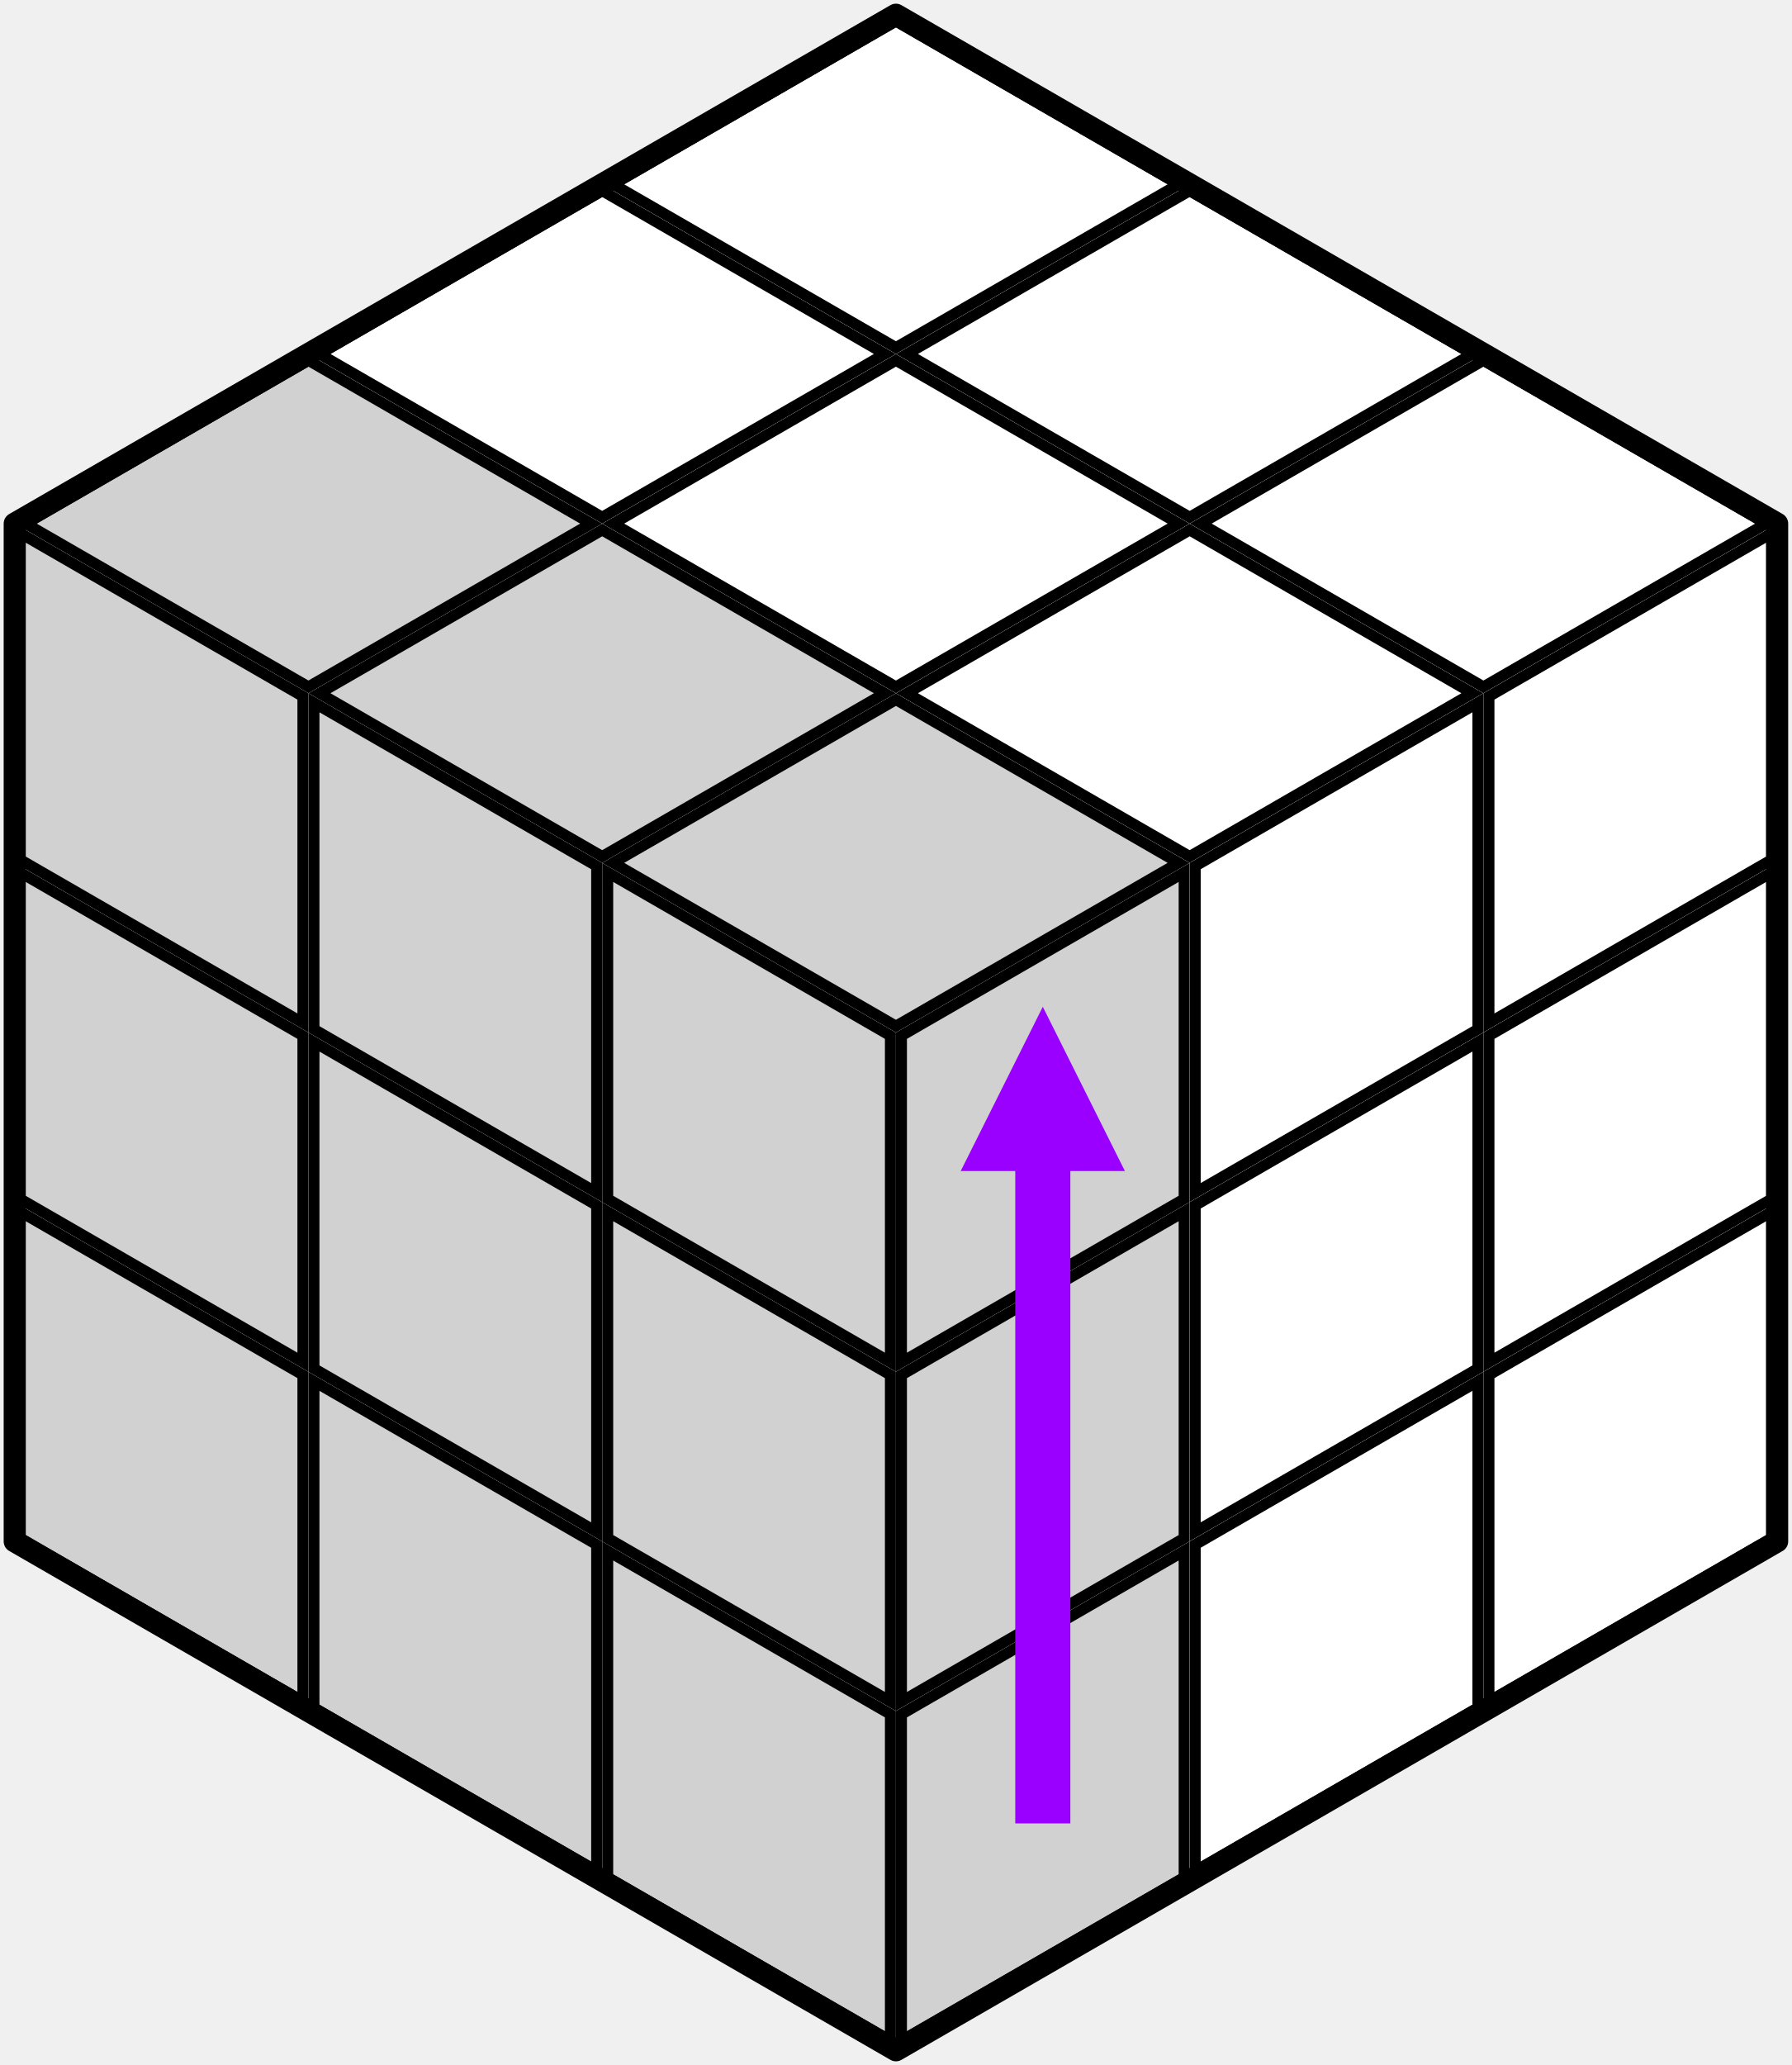
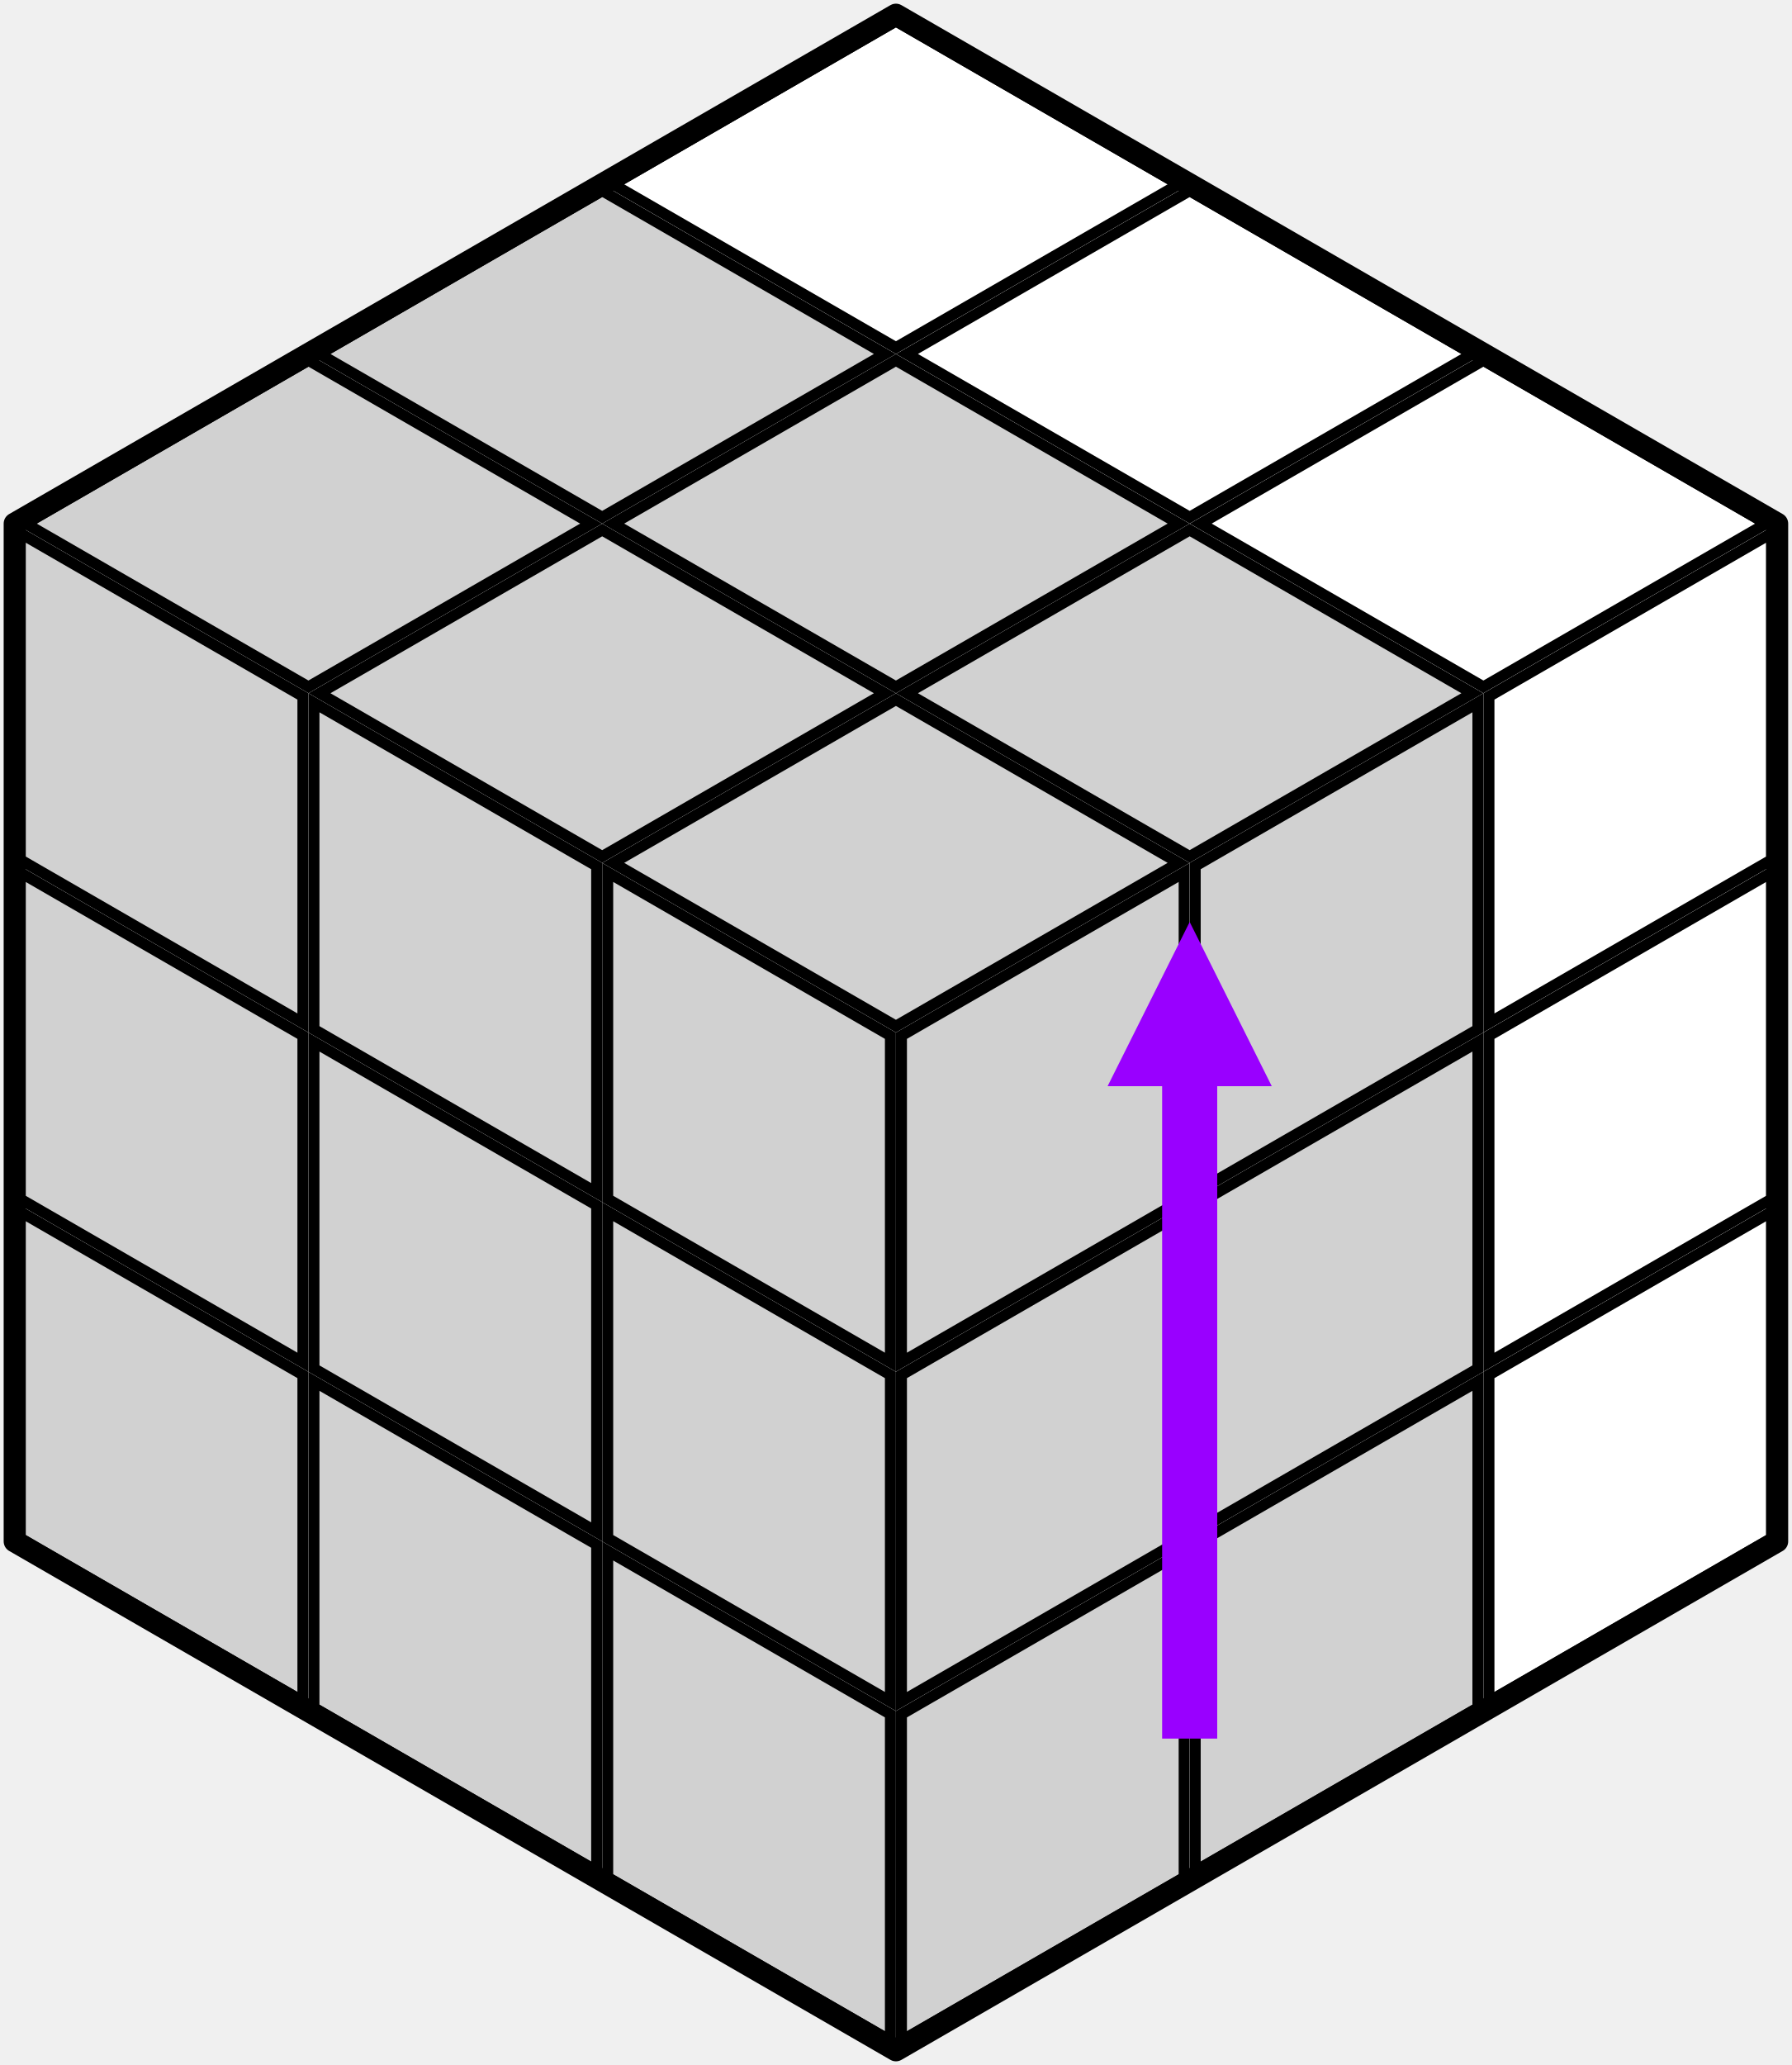
<svg xmlns="http://www.w3.org/2000/svg" style="isolation:isolate" viewBox="-1 -1 122 140.564" width="122pt" height="140.564pt">
  <defs>
-     <clipPath id="_clipPath_3b6AXSAga100q0TemDtUpu3efLNbyEj2">
+     <clipPath id="_clipPath_dycxAJL4E8kaL0Har92CzW0Q4mtOMkCl">
      <rect x="-1" y="-1" width="122" height="140.564" />
    </clipPath>
  </defs>
-   <g clip-path="url(#_clipPath_3b6AXSAga100q0TemDtUpu3efLNbyEj2)">
-     <mask id="_mask_aOILDOSprAVBEqv4otUlnGYkdQHYUgAP">
+   <g clip-path="url(#_clipPath_dycxAJL4E8kaL0Har92CzW0Q4mtOMkCl)">
+     <mask id="_mask_dHjupbgwScHOd3AxJLhIjv2oIf10YVIi">
      <path d=" M 40 127.017 L 40 103.923 L 60 115.47 L 60 138.564 L 40 127.017 Z " fill="white" stroke="none" />
    </mask>
    <path d=" M 40 127.017 L 40 103.923 L 60 115.47 L 60 138.564 L 40 127.017 Z " fill="rgb(209,209,209)" />
-     <path d=" M 40 127.017 L 40 103.923 L 60 115.47 L 60 138.564 L 40 127.017 Z " fill="rgb(209,209,209)" mask="url(#_mask_aOILDOSprAVBEqv4otUlnGYkdQHYUgAP)" vector-effect="non-scaling-stroke" stroke-width="2" stroke="rgb(0,0,0)" stroke-linejoin="round" stroke-linecap="round" stroke-miterlimit="3" />
-     <mask id="_mask_ImzUuE6YxFF5VLQgPJBgFhgqSdRaPEhO">
+     <path d=" M 40 127.017 L 40 103.923 L 60 115.47 L 60 138.564 L 40 127.017 Z " fill="rgb(209,209,209)" mask="url(#_mask_dHjupbgwScHOd3AxJLhIjv2oIf10YVIi)" vector-effect="non-scaling-stroke" stroke-width="2" stroke="rgb(0,0,0)" stroke-linejoin="round" stroke-linecap="round" stroke-miterlimit="3" />
+     <mask id="_mask_acqdYXbjfnp7b4XofVw0udmwM3chI7xF">
      <path d=" M 40 103.923 L 40 80.829 L 60 92.376 L 60 115.47 L 40 103.923 Z " fill="white" stroke="none" />
    </mask>
    <path d=" M 40 103.923 L 40 80.829 L 60 92.376 L 60 115.47 L 40 103.923 Z " fill="rgb(209,209,209)" />
-     <path d=" M 40 103.923 L 40 80.829 L 60 92.376 L 60 115.47 L 40 103.923 Z " fill="rgb(209,209,209)" mask="url(#_mask_ImzUuE6YxFF5VLQgPJBgFhgqSdRaPEhO)" vector-effect="non-scaling-stroke" stroke-width="2" stroke="rgb(0,0,0)" stroke-linejoin="round" stroke-linecap="round" stroke-miterlimit="3" />
-     <mask id="_mask_MQ1KiIKlJmpRJOEtJ7OumFOMnUhDSvcE">
+     <path d=" M 40 103.923 L 40 80.829 L 60 92.376 L 60 115.47 L 40 103.923 Z " fill="rgb(209,209,209)" mask="url(#_mask_acqdYXbjfnp7b4XofVw0udmwM3chI7xF)" vector-effect="non-scaling-stroke" stroke-width="2" stroke="rgb(0,0,0)" stroke-linejoin="round" stroke-linecap="round" stroke-miterlimit="3" />
+     <mask id="_mask_5IT9lFPGVphTKixgB2iywuTYaSFIs2tV">
      <path d=" M 40 80.829 L 40 57.735 L 60 69.282 L 60 92.376 L 40 80.829 Z " fill="white" stroke="none" />
    </mask>
    <path d=" M 40 80.829 L 40 57.735 L 60 69.282 L 60 92.376 L 40 80.829 Z " fill="rgb(209,209,209)" />
-     <path d=" M 40 80.829 L 40 57.735 L 60 69.282 L 60 92.376 L 40 80.829 Z " fill="rgb(209,209,209)" mask="url(#_mask_MQ1KiIKlJmpRJOEtJ7OumFOMnUhDSvcE)" vector-effect="non-scaling-stroke" stroke-width="2" stroke="rgb(0,0,0)" stroke-linejoin="round" stroke-linecap="round" stroke-miterlimit="3" />
-     <mask id="_mask_tPkU3jS1NkmKhd6s2AZvAJ3USfKG5BSO">
+     <path d=" M 40 80.829 L 40 57.735 L 60 69.282 L 60 92.376 L 40 80.829 Z " fill="rgb(209,209,209)" mask="url(#_mask_5IT9lFPGVphTKixgB2iywuTYaSFIs2tV)" vector-effect="non-scaling-stroke" stroke-width="2" stroke="rgb(0,0,0)" stroke-linejoin="round" stroke-linecap="round" stroke-miterlimit="3" />
+     <mask id="_mask_lGCKRX1VJxmSuOrtLi5BAhUmEadUF8Ox">
      <path d=" M 80 80.829 L 80 57.735 L 60 69.282 L 60 92.376 L 80 80.829 Z " fill="white" stroke="none" />
    </mask>
    <path d=" M 80 80.829 L 80 57.735 L 60 69.282 L 60 92.376 L 80 80.829 Z " fill="rgb(209,209,209)" />
-     <path d=" M 80 80.829 L 80 57.735 L 60 69.282 L 60 92.376 L 80 80.829 Z " fill="rgb(209,209,209)" mask="url(#_mask_tPkU3jS1NkmKhd6s2AZvAJ3USfKG5BSO)" vector-effect="non-scaling-stroke" stroke-width="2" stroke="rgb(0,0,0)" stroke-linejoin="round" stroke-linecap="round" stroke-miterlimit="3" />
-     <mask id="_mask_NE5OgDeBek20gUfuu0jO7TWORNcWW9Xl">
+     <path d=" M 80 80.829 L 80 57.735 L 60 69.282 L 60 92.376 L 80 80.829 Z " fill="rgb(209,209,209)" mask="url(#_mask_lGCKRX1VJxmSuOrtLi5BAhUmEadUF8Ox)" vector-effect="non-scaling-stroke" stroke-width="2" stroke="rgb(0,0,0)" stroke-linejoin="round" stroke-linecap="round" stroke-miterlimit="3" />
+     <mask id="_mask_hLrs2kTeE41Bk86DfT4z8LDMMnZMSzEq">
      <path d=" M 60 46.188 L 80 57.735 L 60 69.282 L 40 57.735 L 60 46.188 Z " fill="white" stroke="none" />
    </mask>
    <path d=" M 60 46.188 L 80 57.735 L 60 69.282 L 40 57.735 L 60 46.188 Z " fill="rgb(209,209,209)" />
-     <path d=" M 60 46.188 L 80 57.735 L 60 69.282 L 40 57.735 L 60 46.188 Z " fill="rgb(209,209,209)" mask="url(#_mask_NE5OgDeBek20gUfuu0jO7TWORNcWW9Xl)" vector-effect="non-scaling-stroke" stroke-width="2" stroke="rgb(0,0,0)" stroke-linejoin="round" stroke-linecap="round" stroke-miterlimit="3" />
-     <mask id="_mask_JRlw3xJecKasZ2l4Uol5ws5XeQnF59AD">
+     <path d=" M 60 46.188 L 80 57.735 L 60 69.282 L 40 57.735 L 60 46.188 Z " fill="rgb(209,209,209)" mask="url(#_mask_hLrs2kTeE41Bk86DfT4z8LDMMnZMSzEq)" vector-effect="non-scaling-stroke" stroke-width="2" stroke="rgb(0,0,0)" stroke-linejoin="round" stroke-linecap="round" stroke-miterlimit="3" />
+     <mask id="_mask_XyTFxw1x3UBoaFsMVO0lpfUc77GKDNkk">
      <path d=" M 80 34.641 L 100 46.188 L 80 57.735 L 60 46.188 L 80 34.641 Z " fill="white" stroke="none" />
    </mask>
-     <path d=" M 80 34.641 L 100 46.188 L 80 57.735 L 60 46.188 L 80 34.641 Z " fill="rgb(255,255,255)" />
-     <path d=" M 80 34.641 L 100 46.188 L 80 57.735 L 60 46.188 L 80 34.641 Z " fill="rgb(255,255,255)" mask="url(#_mask_JRlw3xJecKasZ2l4Uol5ws5XeQnF59AD)" vector-effect="non-scaling-stroke" stroke-width="2" stroke="rgb(0,0,0)" stroke-linejoin="round" stroke-linecap="round" stroke-miterlimit="3" />
-     <mask id="_mask_PewFshppzqfujMByq5w4J3bAc3ZXBtfF">
+     <path d=" M 80 34.641 L 100 46.188 L 80 57.735 L 60 46.188 L 80 34.641 Z " fill="rgb(209,209,209)" />
+     <path d=" M 80 34.641 L 100 46.188 L 80 57.735 L 60 46.188 L 80 34.641 Z " fill="rgb(209,209,209)" mask="url(#_mask_XyTFxw1x3UBoaFsMVO0lpfUc77GKDNkk)" vector-effect="non-scaling-stroke" stroke-width="2" stroke="rgb(0,0,0)" stroke-linejoin="round" stroke-linecap="round" stroke-miterlimit="3" />
+     <mask id="_mask_FA5sDqNMnzrFa7tvHIgy9I3iFd3B1qzF">
      <path d=" M 100 23.094 L 120 34.641 L 100 46.188 L 80 34.641 L 100 23.094 Z " fill="white" stroke="none" />
    </mask>
    <path d=" M 100 23.094 L 120 34.641 L 100 46.188 L 80 34.641 L 100 23.094 Z " fill="rgb(255,255,255)" />
-     <path d=" M 100 23.094 L 120 34.641 L 100 46.188 L 80 34.641 L 100 23.094 Z " fill="rgb(255,255,255)" mask="url(#_mask_PewFshppzqfujMByq5w4J3bAc3ZXBtfF)" vector-effect="non-scaling-stroke" stroke-width="2" stroke="rgb(0,0,0)" stroke-linejoin="round" stroke-linecap="round" stroke-miterlimit="3" />
-     <mask id="_mask_HBPFe0eZyPNyrDtsEoUpup1B6dTMgfgN">
+     <path d=" M 100 23.094 L 120 34.641 L 100 46.188 L 80 34.641 L 100 23.094 Z " fill="rgb(255,255,255)" mask="url(#_mask_FA5sDqNMnzrFa7tvHIgy9I3iFd3B1qzF)" vector-effect="non-scaling-stroke" stroke-width="2" stroke="rgb(0,0,0)" stroke-linejoin="round" stroke-linecap="round" stroke-miterlimit="3" />
+     <mask id="_mask_FwqHcTPDcegJagfKYHulnXn9OspdWY3t">
      <path d=" M 40 34.641 L 60 46.188 L 40 57.735 L 20 46.188 L 40 34.641 Z " fill="white" stroke="none" />
    </mask>
    <path d=" M 40 34.641 L 60 46.188 L 40 57.735 L 20 46.188 L 40 34.641 Z " fill="rgb(209,209,209)" />
-     <path d=" M 40 34.641 L 60 46.188 L 40 57.735 L 20 46.188 L 40 34.641 Z " fill="rgb(209,209,209)" mask="url(#_mask_HBPFe0eZyPNyrDtsEoUpup1B6dTMgfgN)" vector-effect="non-scaling-stroke" stroke-width="2" stroke="rgb(0,0,0)" stroke-linejoin="round" stroke-linecap="round" stroke-miterlimit="3" />
-     <mask id="_mask_W40JpPcLmye9uXhIl7SxiLrUf3jsOj66">
+     <path d=" M 40 34.641 L 60 46.188 L 40 57.735 L 20 46.188 L 40 34.641 Z " fill="rgb(209,209,209)" mask="url(#_mask_FwqHcTPDcegJagfKYHulnXn9OspdWY3t)" vector-effect="non-scaling-stroke" stroke-width="2" stroke="rgb(0,0,0)" stroke-linejoin="round" stroke-linecap="round" stroke-miterlimit="3" />
+     <mask id="_mask_c931lMBx4Ebd2hP6A5CizqR4JVJbrKLC">
      <path d=" M 60 23.094 L 80 34.641 L 60 46.188 L 40 34.641 L 60 23.094 Z " fill="white" stroke="none" />
    </mask>
-     <path d=" M 60 23.094 L 80 34.641 L 60 46.188 L 40 34.641 L 60 23.094 Z " fill="rgb(255,255,255)" />
-     <path d=" M 60 23.094 L 80 34.641 L 60 46.188 L 40 34.641 L 60 23.094 Z " fill="rgb(255,255,255)" mask="url(#_mask_W40JpPcLmye9uXhIl7SxiLrUf3jsOj66)" vector-effect="non-scaling-stroke" stroke-width="2" stroke="rgb(0,0,0)" stroke-linejoin="round" stroke-linecap="round" stroke-miterlimit="3" />
-     <mask id="_mask_bIaJg1xCP01ekNE4LzypkGvV5uCcCyDS">
+     <path d=" M 60 23.094 L 80 34.641 L 60 46.188 L 40 34.641 L 60 23.094 Z " fill="rgb(209,209,209)" />
+     <path d=" M 60 23.094 L 80 34.641 L 60 46.188 L 40 34.641 L 60 23.094 Z " fill="rgb(209,209,209)" mask="url(#_mask_c931lMBx4Ebd2hP6A5CizqR4JVJbrKLC)" vector-effect="non-scaling-stroke" stroke-width="2" stroke="rgb(0,0,0)" stroke-linejoin="round" stroke-linecap="round" stroke-miterlimit="3" />
+     <mask id="_mask_qifkWQzfzovTgT1AFv4RZJLYkn26KuNL">
      <path d=" M 80 11.547 L 100 23.094 L 80 34.641 L 60 23.094 L 80 11.547 Z " fill="white" stroke="none" />
    </mask>
    <path d=" M 80 11.547 L 100 23.094 L 80 34.641 L 60 23.094 L 80 11.547 Z " fill="rgb(255,255,255)" />
-     <path d=" M 80 11.547 L 100 23.094 L 80 34.641 L 60 23.094 L 80 11.547 Z " fill="rgb(255,255,255)" mask="url(#_mask_bIaJg1xCP01ekNE4LzypkGvV5uCcCyDS)" vector-effect="non-scaling-stroke" stroke-width="2" stroke="rgb(0,0,0)" stroke-linejoin="round" stroke-linecap="round" stroke-miterlimit="3" />
-     <mask id="_mask_nWldpgEmgmYv1AsX3Aj6QTMMpxZwOGsq">
+     <path d=" M 80 11.547 L 100 23.094 L 80 34.641 L 60 23.094 L 80 11.547 Z " fill="rgb(255,255,255)" mask="url(#_mask_qifkWQzfzovTgT1AFv4RZJLYkn26KuNL)" vector-effect="non-scaling-stroke" stroke-width="2" stroke="rgb(0,0,0)" stroke-linejoin="round" stroke-linecap="round" stroke-miterlimit="3" />
+     <mask id="_mask_LkfQkYJWcbS6k0K5yqZl9jZCx3sijkB4">
      <path d=" M 20 23.094 L 40 34.641 L 20 46.188 L 0 34.641 L 20 23.094 Z " fill="white" stroke="none" />
    </mask>
    <path d=" M 20 23.094 L 40 34.641 L 20 46.188 L 0 34.641 L 20 23.094 Z " fill="rgb(209,209,209)" />
-     <path d=" M 20 23.094 L 40 34.641 L 20 46.188 L 0 34.641 L 20 23.094 Z " fill="rgb(209,209,209)" mask="url(#_mask_nWldpgEmgmYv1AsX3Aj6QTMMpxZwOGsq)" vector-effect="non-scaling-stroke" stroke-width="2" stroke="rgb(0,0,0)" stroke-linejoin="round" stroke-linecap="round" stroke-miterlimit="3" />
-     <mask id="_mask_JMOIRMxxBKC9SEmuwfGlbgCp02B9ipeh">
+     <path d=" M 20 23.094 L 40 34.641 L 20 46.188 L 0 34.641 L 20 23.094 Z " fill="rgb(209,209,209)" mask="url(#_mask_LkfQkYJWcbS6k0K5yqZl9jZCx3sijkB4)" vector-effect="non-scaling-stroke" stroke-width="2" stroke="rgb(0,0,0)" stroke-linejoin="round" stroke-linecap="round" stroke-miterlimit="3" />
+     <mask id="_mask_xuUeyd7czbFe8PAEdnc5DPzcbUGlNgwS">
      <path d=" M 40 11.547 L 60 23.094 L 40 34.641 L 20 23.094 L 40 11.547 Z " fill="white" stroke="none" />
    </mask>
-     <path d=" M 40 11.547 L 60 23.094 L 40 34.641 L 20 23.094 L 40 11.547 Z " fill="rgb(255,255,255)" />
-     <path d=" M 40 11.547 L 60 23.094 L 40 34.641 L 20 23.094 L 40 11.547 Z " fill="rgb(255,255,255)" mask="url(#_mask_JMOIRMxxBKC9SEmuwfGlbgCp02B9ipeh)" vector-effect="non-scaling-stroke" stroke-width="2" stroke="rgb(0,0,0)" stroke-linejoin="round" stroke-linecap="round" stroke-miterlimit="3" />
-     <mask id="_mask_6UZROS4ulKQCxzlMJkaBizhCOqViqgU9">
+     <path d=" M 40 11.547 L 60 23.094 L 40 34.641 L 20 23.094 L 40 11.547 Z " fill="rgb(209,209,209)" />
+     <path d=" M 40 11.547 L 60 23.094 L 40 34.641 L 20 23.094 L 40 11.547 Z " fill="rgb(209,209,209)" mask="url(#_mask_xuUeyd7czbFe8PAEdnc5DPzcbUGlNgwS)" vector-effect="non-scaling-stroke" stroke-width="2" stroke="rgb(0,0,0)" stroke-linejoin="round" stroke-linecap="round" stroke-miterlimit="3" />
+     <mask id="_mask_vSdKRlMSw6NtTI9gu34R6cIl6oUTo8En">
      <path d=" M 60 0 L 80 11.547 L 60 23.094 L 40 11.547 L 60 0 Z " fill="white" stroke="none" />
    </mask>
    <path d=" M 60 0 L 80 11.547 L 60 23.094 L 40 11.547 L 60 0 Z " fill="rgb(255,255,255)" />
-     <path d=" M 60 0 L 80 11.547 L 60 23.094 L 40 11.547 L 60 0 Z " fill="rgb(255,255,255)" mask="url(#_mask_6UZROS4ulKQCxzlMJkaBizhCOqViqgU9)" vector-effect="non-scaling-stroke" stroke-width="2" stroke="rgb(0,0,0)" stroke-linejoin="round" stroke-linecap="round" stroke-miterlimit="3" />
-     <mask id="_mask_eg1Utz5aUATPJh8c3F8pepub9W7mYwC8">
+     <path d=" M 60 0 L 80 11.547 L 60 23.094 L 40 11.547 L 60 0 Z " fill="rgb(255,255,255)" mask="url(#_mask_vSdKRlMSw6NtTI9gu34R6cIl6oUTo8En)" vector-effect="non-scaling-stroke" stroke-width="2" stroke="rgb(0,0,0)" stroke-linejoin="round" stroke-linecap="round" stroke-miterlimit="3" />
+     <mask id="_mask_QQqGGqHCAUxswwZZAIYXmU39pNhCTECV">
      <path d=" M 100 69.282 L 100 46.188 L 80 57.735 L 80 80.829 L 100 69.282 Z " fill="white" stroke="none" />
    </mask>
-     <path d=" M 100 69.282 L 100 46.188 L 80 57.735 L 80 80.829 L 100 69.282 Z " fill="rgb(255,255,255)" />
-     <path d=" M 100 69.282 L 100 46.188 L 80 57.735 L 80 80.829 L 100 69.282 Z " fill="rgb(255,255,255)" mask="url(#_mask_eg1Utz5aUATPJh8c3F8pepub9W7mYwC8)" vector-effect="non-scaling-stroke" stroke-width="2" stroke="rgb(0,0,0)" stroke-linejoin="round" stroke-linecap="round" stroke-miterlimit="3" />
-     <mask id="_mask_PQmM7zTFsaNunc9Pvs6WOyXkJJhP1OPD">
+     <path d=" M 100 69.282 L 100 46.188 L 80 57.735 L 80 80.829 L 100 69.282 Z " fill="rgb(209,209,209)" />
+     <path d=" M 100 69.282 L 100 46.188 L 80 57.735 L 80 80.829 L 100 69.282 Z " fill="rgb(209,209,209)" mask="url(#_mask_QQqGGqHCAUxswwZZAIYXmU39pNhCTECV)" vector-effect="non-scaling-stroke" stroke-width="2" stroke="rgb(0,0,0)" stroke-linejoin="round" stroke-linecap="round" stroke-miterlimit="3" />
+     <mask id="_mask_PwkH0fxR8K6PZKfrwyiFDzj1DkFNG8Me">
      <path d=" M 120 57.735 L 120 34.641 L 100 46.188 L 100 69.282 L 120 57.735 Z " fill="white" stroke="none" />
    </mask>
    <path d=" M 120 57.735 L 120 34.641 L 100 46.188 L 100 69.282 L 120 57.735 Z " fill="rgb(255,255,255)" />
-     <path d=" M 120 57.735 L 120 34.641 L 100 46.188 L 100 69.282 L 120 57.735 Z " fill="rgb(255,255,255)" mask="url(#_mask_PQmM7zTFsaNunc9Pvs6WOyXkJJhP1OPD)" vector-effect="non-scaling-stroke" stroke-width="2" stroke="rgb(0,0,0)" stroke-linejoin="round" stroke-linecap="round" stroke-miterlimit="3" />
-     <mask id="_mask_MBoIof6k1KgXFaMsTzFsVjO3NriMxuhu">
+     <path d=" M 120 57.735 L 120 34.641 L 100 46.188 L 100 69.282 L 120 57.735 Z " fill="rgb(255,255,255)" mask="url(#_mask_PwkH0fxR8K6PZKfrwyiFDzj1DkFNG8Me)" vector-effect="non-scaling-stroke" stroke-width="2" stroke="rgb(0,0,0)" stroke-linejoin="round" stroke-linecap="round" stroke-miterlimit="3" />
+     <mask id="_mask_L84zB8RuEvl5ZxxhqRYq2fiqI9yKU72p">
      <path d=" M 80 103.923 L 80 80.829 L 60 92.376 L 60 115.47 L 80 103.923 Z " fill="white" stroke="none" />
    </mask>
    <path d=" M 80 103.923 L 80 80.829 L 60 92.376 L 60 115.47 L 80 103.923 Z " fill="rgb(209,209,209)" />
-     <path d=" M 80 103.923 L 80 80.829 L 60 92.376 L 60 115.47 L 80 103.923 Z " fill="rgb(209,209,209)" mask="url(#_mask_MBoIof6k1KgXFaMsTzFsVjO3NriMxuhu)" vector-effect="non-scaling-stroke" stroke-width="2" stroke="rgb(0,0,0)" stroke-linejoin="round" stroke-linecap="round" stroke-miterlimit="3" />
-     <mask id="_mask_9ZKbh3pFP6cK6mq2Jq8bgC5341vewfQJ">
+     <path d=" M 80 103.923 L 80 80.829 L 60 92.376 L 60 115.47 L 80 103.923 Z " fill="rgb(209,209,209)" mask="url(#_mask_L84zB8RuEvl5ZxxhqRYq2fiqI9yKU72p)" vector-effect="non-scaling-stroke" stroke-width="2" stroke="rgb(0,0,0)" stroke-linejoin="round" stroke-linecap="round" stroke-miterlimit="3" />
+     <mask id="_mask_8KACtcaCIZ4uil7okl6TSjK6RLHudGc3">
      <path d=" M 100 92.376 L 100 69.282 L 80 80.829 L 80 103.923 L 100 92.376 Z " fill="white" stroke="none" />
    </mask>
-     <path d=" M 100 92.376 L 100 69.282 L 80 80.829 L 80 103.923 L 100 92.376 Z " fill="rgb(255,255,255)" />
-     <path d=" M 100 92.376 L 100 69.282 L 80 80.829 L 80 103.923 L 100 92.376 Z " fill="rgb(255,255,255)" mask="url(#_mask_9ZKbh3pFP6cK6mq2Jq8bgC5341vewfQJ)" vector-effect="non-scaling-stroke" stroke-width="2" stroke="rgb(0,0,0)" stroke-linejoin="round" stroke-linecap="round" stroke-miterlimit="3" />
-     <mask id="_mask_M9NZeoTQDtorBHTduzZGOw4jE9CM4rTo">
+     <path d=" M 100 92.376 L 100 69.282 L 80 80.829 L 80 103.923 L 100 92.376 Z " fill="rgb(209,209,209)" />
+     <path d=" M 100 92.376 L 100 69.282 L 80 80.829 L 80 103.923 L 100 92.376 Z " fill="rgb(209,209,209)" mask="url(#_mask_8KACtcaCIZ4uil7okl6TSjK6RLHudGc3)" vector-effect="non-scaling-stroke" stroke-width="2" stroke="rgb(0,0,0)" stroke-linejoin="round" stroke-linecap="round" stroke-miterlimit="3" />
+     <mask id="_mask_sKMGGTKZrZMu78Hz1aXeRXUbfDSlzxTO">
      <path d=" M 120 80.829 L 120 57.735 L 100 69.282 L 100 92.376 L 120 80.829 Z " fill="white" stroke="none" />
    </mask>
    <path d=" M 120 80.829 L 120 57.735 L 100 69.282 L 100 92.376 L 120 80.829 Z " fill="rgb(255,255,255)" />
-     <path d=" M 120 80.829 L 120 57.735 L 100 69.282 L 100 92.376 L 120 80.829 Z " fill="rgb(255,255,255)" mask="url(#_mask_M9NZeoTQDtorBHTduzZGOw4jE9CM4rTo)" vector-effect="non-scaling-stroke" stroke-width="2" stroke="rgb(0,0,0)" stroke-linejoin="round" stroke-linecap="round" stroke-miterlimit="3" />
-     <mask id="_mask_3pIkxxUclsfshfYgTPa5uwbDp2Hg79IN">
+     <path d=" M 120 80.829 L 120 57.735 L 100 69.282 L 100 92.376 L 120 80.829 Z " fill="rgb(255,255,255)" mask="url(#_mask_sKMGGTKZrZMu78Hz1aXeRXUbfDSlzxTO)" vector-effect="non-scaling-stroke" stroke-width="2" stroke="rgb(0,0,0)" stroke-linejoin="round" stroke-linecap="round" stroke-miterlimit="3" />
+     <mask id="_mask_zOH9ufGUmmqtKbdzwIDu8wtAFMXZu7wi">
      <path d=" M 80 127.017 L 80 103.923 L 60 115.47 L 60 138.564 L 80 127.017 Z " fill="white" stroke="none" />
    </mask>
    <path d=" M 80 127.017 L 80 103.923 L 60 115.47 L 60 138.564 L 80 127.017 Z " fill="rgb(209,209,209)" />
-     <path d=" M 80 127.017 L 80 103.923 L 60 115.47 L 60 138.564 L 80 127.017 Z " fill="rgb(209,209,209)" mask="url(#_mask_3pIkxxUclsfshfYgTPa5uwbDp2Hg79IN)" vector-effect="non-scaling-stroke" stroke-width="2" stroke="rgb(0,0,0)" stroke-linejoin="round" stroke-linecap="round" stroke-miterlimit="3" />
-     <mask id="_mask_LtS8vcpHfuVh7sx7uaI5H1USOfCGHClU">
+     <path d=" M 80 127.017 L 80 103.923 L 60 115.47 L 60 138.564 L 80 127.017 Z " fill="rgb(209,209,209)" mask="url(#_mask_zOH9ufGUmmqtKbdzwIDu8wtAFMXZu7wi)" vector-effect="non-scaling-stroke" stroke-width="2" stroke="rgb(0,0,0)" stroke-linejoin="round" stroke-linecap="round" stroke-miterlimit="3" />
+     <mask id="_mask_bZ6D4vC0xHgSpd33NoDNgfX09KjHC3Ee">
      <path d=" M 100 115.47 L 100 92.376 L 80 103.923 L 80 127.017 L 100 115.47 Z " fill="white" stroke="none" />
    </mask>
-     <path d=" M 100 115.47 L 100 92.376 L 80 103.923 L 80 127.017 L 100 115.47 Z " fill="rgb(255,255,255)" />
-     <path d=" M 100 115.47 L 100 92.376 L 80 103.923 L 80 127.017 L 100 115.47 Z " fill="rgb(255,255,255)" mask="url(#_mask_LtS8vcpHfuVh7sx7uaI5H1USOfCGHClU)" vector-effect="non-scaling-stroke" stroke-width="2" stroke="rgb(0,0,0)" stroke-linejoin="round" stroke-linecap="round" stroke-miterlimit="3" />
-     <mask id="_mask_klPyTE9gKjcI3RV5WsC6rCVEuXIMLDyO">
+     <path d=" M 100 115.47 L 100 92.376 L 80 103.923 L 80 127.017 L 100 115.47 Z " fill="rgb(209,209,209)" />
+     <path d=" M 100 115.47 L 100 92.376 L 80 103.923 L 80 127.017 L 100 115.47 Z " fill="rgb(209,209,209)" mask="url(#_mask_bZ6D4vC0xHgSpd33NoDNgfX09KjHC3Ee)" vector-effect="non-scaling-stroke" stroke-width="2" stroke="rgb(0,0,0)" stroke-linejoin="round" stroke-linecap="round" stroke-miterlimit="3" />
+     <mask id="_mask_NIh7UEvEw6qLJMsPXjjsc6OBTToHr5I5">
      <path d=" M 120 103.923 L 120 80.829 L 100 92.376 L 100 115.47 L 120 103.923 Z " fill="white" stroke="none" />
    </mask>
    <path d=" M 120 103.923 L 120 80.829 L 100 92.376 L 100 115.47 L 120 103.923 Z " fill="rgb(255,255,255)" />
-     <path d=" M 120 103.923 L 120 80.829 L 100 92.376 L 100 115.47 L 120 103.923 Z " fill="rgb(255,255,255)" mask="url(#_mask_klPyTE9gKjcI3RV5WsC6rCVEuXIMLDyO)" vector-effect="non-scaling-stroke" stroke-width="2" stroke="rgb(0,0,0)" stroke-linejoin="round" stroke-linecap="round" stroke-miterlimit="3" />
-     <mask id="_mask_ELqfcAABBNKNXRkL5MLAKHVs2BTsemch">
+     <path d=" M 120 103.923 L 120 80.829 L 100 92.376 L 100 115.47 L 120 103.923 Z " fill="rgb(255,255,255)" mask="url(#_mask_NIh7UEvEw6qLJMsPXjjsc6OBTToHr5I5)" vector-effect="non-scaling-stroke" stroke-width="2" stroke="rgb(0,0,0)" stroke-linejoin="round" stroke-linecap="round" stroke-miterlimit="3" />
+     <mask id="_mask_yKYYhAMYyb7jkSXzrNbDQBg3CECSooCy">
      <path d=" M 20 115.47 L 20 92.376 L 40 103.923 L 40 127.017 L 20 115.47 Z " fill="white" stroke="none" />
    </mask>
    <path d=" M 20 115.47 L 20 92.376 L 40 103.923 L 40 127.017 L 20 115.47 Z " fill="rgb(209,209,209)" />
-     <path d=" M 20 115.47 L 20 92.376 L 40 103.923 L 40 127.017 L 20 115.47 Z " fill="rgb(209,209,209)" mask="url(#_mask_ELqfcAABBNKNXRkL5MLAKHVs2BTsemch)" vector-effect="non-scaling-stroke" stroke-width="2" stroke="rgb(0,0,0)" stroke-linejoin="round" stroke-linecap="round" stroke-miterlimit="3" />
-     <mask id="_mask_CWJxXKQuYsJkLDQYuZrpVFAzsjwC2Wow">
+     <path d=" M 20 115.47 L 20 92.376 L 40 103.923 L 40 127.017 L 20 115.47 Z " fill="rgb(209,209,209)" mask="url(#_mask_yKYYhAMYyb7jkSXzrNbDQBg3CECSooCy)" vector-effect="non-scaling-stroke" stroke-width="2" stroke="rgb(0,0,0)" stroke-linejoin="round" stroke-linecap="round" stroke-miterlimit="3" />
+     <mask id="_mask_UsTalM5MZDgrmEAv6Ba8xugpLCtx5S7r">
      <path d=" M 20 92.376 L 20 69.282 L 40 80.829 L 40 103.923 L 20 92.376 Z " fill="white" stroke="none" />
    </mask>
    <path d=" M 20 92.376 L 20 69.282 L 40 80.829 L 40 103.923 L 20 92.376 Z " fill="rgb(209,209,209)" />
-     <path d=" M 20 92.376 L 20 69.282 L 40 80.829 L 40 103.923 L 20 92.376 Z " fill="rgb(209,209,209)" mask="url(#_mask_CWJxXKQuYsJkLDQYuZrpVFAzsjwC2Wow)" vector-effect="non-scaling-stroke" stroke-width="2" stroke="rgb(0,0,0)" stroke-linejoin="round" stroke-linecap="round" stroke-miterlimit="3" />
-     <mask id="_mask_QIezZkRmq7FE0xjQ2IlR6iCCy7EBgiII">
+     <path d=" M 20 92.376 L 20 69.282 L 40 80.829 L 40 103.923 L 20 92.376 Z " fill="rgb(209,209,209)" mask="url(#_mask_UsTalM5MZDgrmEAv6Ba8xugpLCtx5S7r)" vector-effect="non-scaling-stroke" stroke-width="2" stroke="rgb(0,0,0)" stroke-linejoin="round" stroke-linecap="round" stroke-miterlimit="3" />
+     <mask id="_mask_6OY2DWyDrekz1K0ss887oZVgjWEmtPkK">
      <path d=" M 20 69.282 L 20 46.188 L 40 57.735 L 40 80.829 L 20 69.282 Z " fill="white" stroke="none" />
    </mask>
    <path d=" M 20 69.282 L 20 46.188 L 40 57.735 L 40 80.829 L 20 69.282 Z " fill="rgb(209,209,209)" />
-     <path d=" M 20 69.282 L 20 46.188 L 40 57.735 L 40 80.829 L 20 69.282 Z " fill="rgb(209,209,209)" mask="url(#_mask_QIezZkRmq7FE0xjQ2IlR6iCCy7EBgiII)" vector-effect="non-scaling-stroke" stroke-width="2" stroke="rgb(0,0,0)" stroke-linejoin="round" stroke-linecap="round" stroke-miterlimit="3" />
-     <mask id="_mask_DUjiBjrPch0nHe1nhe2wXigaZnFzE3ZD">
+     <path d=" M 20 69.282 L 20 46.188 L 40 57.735 L 40 80.829 L 20 69.282 Z " fill="rgb(209,209,209)" mask="url(#_mask_6OY2DWyDrekz1K0ss887oZVgjWEmtPkK)" vector-effect="non-scaling-stroke" stroke-width="2" stroke="rgb(0,0,0)" stroke-linejoin="round" stroke-linecap="round" stroke-miterlimit="3" />
+     <mask id="_mask_3TOJ3PNSVE4oa4bDycNC59qK5kKfP7ta">
      <path d=" M 0 103.923 L 0 80.829 L 20 92.376 L 20 115.47 L 0 103.923 Z " fill="white" stroke="none" />
    </mask>
    <path d=" M 0 103.923 L 0 80.829 L 20 92.376 L 20 115.47 L 0 103.923 Z " fill="rgb(209,209,209)" />
-     <path d=" M 0 103.923 L 0 80.829 L 20 92.376 L 20 115.47 L 0 103.923 Z " fill="rgb(209,209,209)" mask="url(#_mask_DUjiBjrPch0nHe1nhe2wXigaZnFzE3ZD)" vector-effect="non-scaling-stroke" stroke-width="2" stroke="rgb(0,0,0)" stroke-linejoin="round" stroke-linecap="round" stroke-miterlimit="3" />
-     <mask id="_mask_yooxuzZ4rnMOrDkm1qbikArsgi0sc5TV">
+     <path d=" M 0 103.923 L 0 80.829 L 20 92.376 L 20 115.47 L 0 103.923 Z " fill="rgb(209,209,209)" mask="url(#_mask_3TOJ3PNSVE4oa4bDycNC59qK5kKfP7ta)" vector-effect="non-scaling-stroke" stroke-width="2" stroke="rgb(0,0,0)" stroke-linejoin="round" stroke-linecap="round" stroke-miterlimit="3" />
+     <mask id="_mask_pvfUK0fagtjWjKDBbvxfRndMmtaDK4x5">
      <path d=" M 0 80.829 L 0 57.735 L 20 69.282 L 20 92.376 L 0 80.829 Z " fill="white" stroke="none" />
    </mask>
    <path d=" M 0 80.829 L 0 57.735 L 20 69.282 L 20 92.376 L 0 80.829 Z " fill="rgb(209,209,209)" />
-     <path d=" M 0 80.829 L 0 57.735 L 20 69.282 L 20 92.376 L 0 80.829 Z " fill="rgb(209,209,209)" mask="url(#_mask_yooxuzZ4rnMOrDkm1qbikArsgi0sc5TV)" vector-effect="non-scaling-stroke" stroke-width="2" stroke="rgb(0,0,0)" stroke-linejoin="round" stroke-linecap="round" stroke-miterlimit="3" />
-     <mask id="_mask_fIzjxEhLN4NDLMfy8O5tX5qkTsC0Ng0q">
+     <path d=" M 0 80.829 L 0 57.735 L 20 69.282 L 20 92.376 L 0 80.829 Z " fill="rgb(209,209,209)" mask="url(#_mask_pvfUK0fagtjWjKDBbvxfRndMmtaDK4x5)" vector-effect="non-scaling-stroke" stroke-width="2" stroke="rgb(0,0,0)" stroke-linejoin="round" stroke-linecap="round" stroke-miterlimit="3" />
+     <mask id="_mask_CNW63ixcIFtMcNFb0P7KgKuNdifvnEcI">
      <path d=" M 0 57.735 L 0 34.641 L 20 46.188 L 20 69.282 L 0 57.735 Z " fill="white" stroke="none" />
    </mask>
    <path d=" M 0 57.735 L 0 34.641 L 20 46.188 L 20 69.282 L 0 57.735 Z " fill="rgb(209,209,209)" />
-     <path d=" M 0 57.735 L 0 34.641 L 20 46.188 L 20 69.282 L 0 57.735 Z " fill="rgb(209,209,209)" mask="url(#_mask_fIzjxEhLN4NDLMfy8O5tX5qkTsC0Ng0q)" vector-effect="non-scaling-stroke" stroke-width="2" stroke="rgb(0,0,0)" stroke-linejoin="round" stroke-linecap="round" stroke-miterlimit="3" />
+     <path d=" M 0 57.735 L 0 34.641 L 20 46.188 L 20 69.282 L 0 57.735 Z " fill="rgb(209,209,209)" mask="url(#_mask_CNW63ixcIFtMcNFb0P7KgKuNdifvnEcI)" vector-effect="non-scaling-stroke" stroke-width="2" stroke="rgb(0,0,0)" stroke-linejoin="round" stroke-linecap="round" stroke-miterlimit="3" />
    <path d=" M 0 103.923 L 0 34.641 L 60 0 L 120 34.641 L 120 103.923 L 60 138.564 L 0 103.923 Z " fill="none" vector-effect="non-scaling-stroke" stroke-width="2" stroke="rgb(0,0,0)" stroke-linejoin="round" stroke-linecap="round" stroke-miterlimit="3" />
-     <line x1="70" y1="121.244" x2="70" y2="75.056" vector-effect="non-scaling-stroke" stroke-width="5" stroke="rgb(153,0,255)" stroke-linejoin="miter" stroke-linecap="square" stroke-miterlimit="3" />
-     <path d=" M 75.59 78.712 L 70 67.531 L 64.41 78.712 Z " fill="rgb(153,0,255)" stroke="none" />
+     <line x1="80" y1="115.47" x2="80" y2="69.282" vector-effect="non-scaling-stroke" stroke-width="5" stroke="rgb(153,0,255)" stroke-linejoin="miter" stroke-linecap="square" stroke-miterlimit="3" />
+     <path d=" M 85.59 72.938 L 80 61.758 L 74.41 72.938 Z " fill="rgb(153,0,255)" stroke="none" />
  </g>
</svg>
